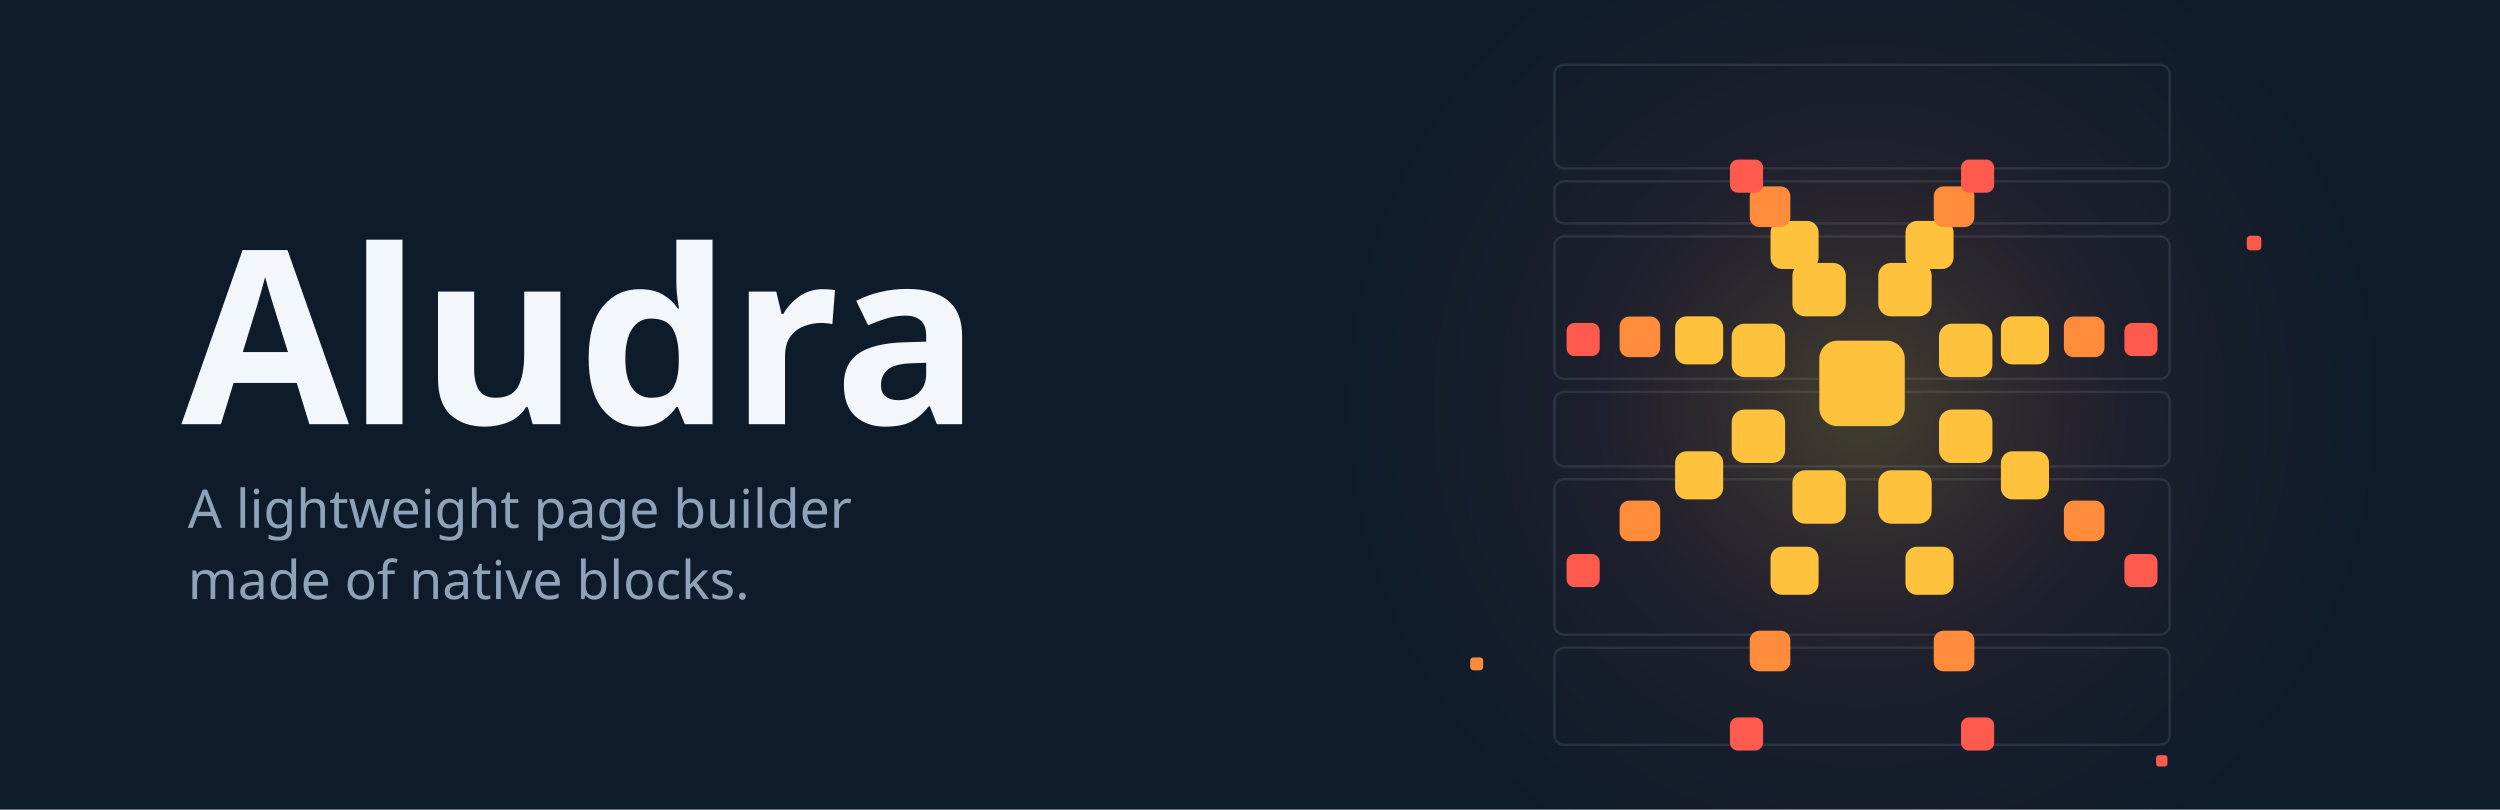
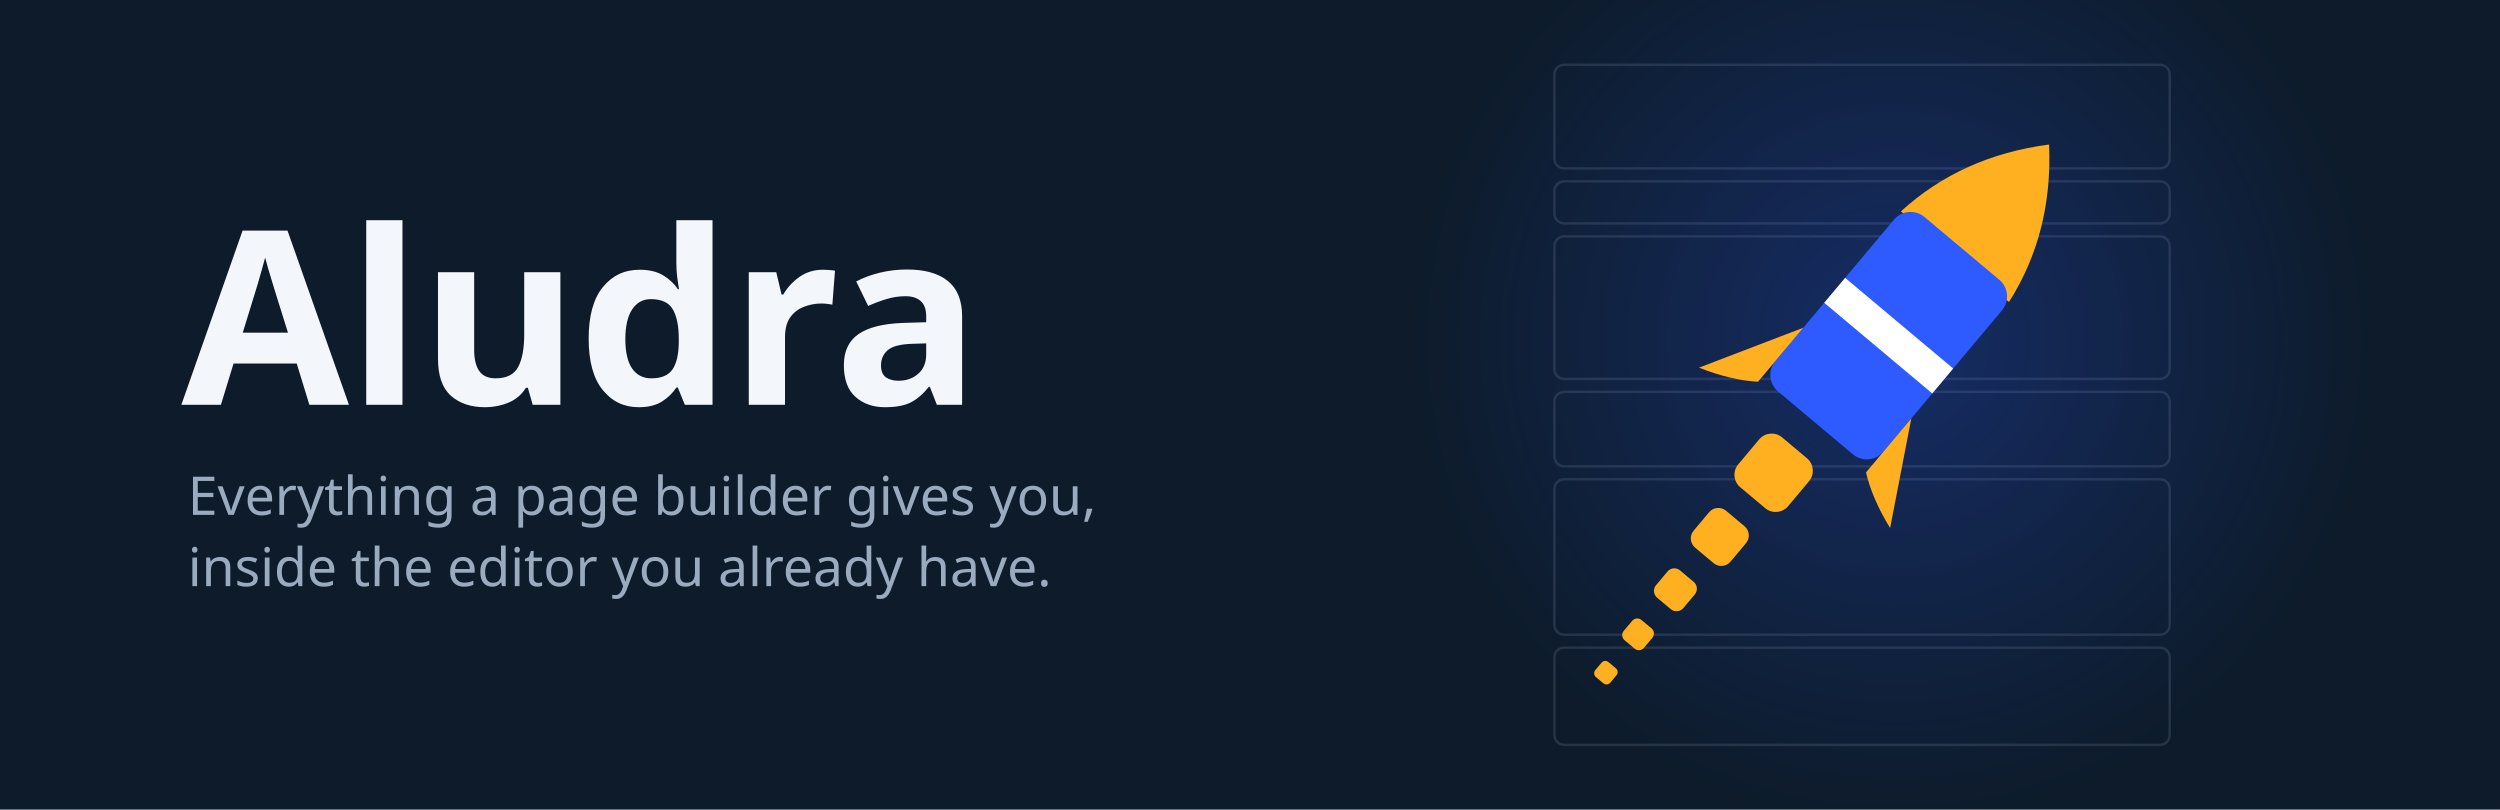
<svg xmlns="http://www.w3.org/2000/svg" width="772" height="250" viewBox="0 0 772 250">
  <defs>
-     <radialGradient id="glow" cx="575.0" cy="125.0" r="165.0" gradientUnits="userSpaceOnUse">
-       <stop offset="0" stop-color="#FFC23D" stop-opacity=".22" />
-       <stop offset=".5" stop-color="#FF5A4E" stop-opacity=".07" />
-       <stop offset="1" stop-color="#FF5A4E" stop-opacity="0" />
+     <radialGradient id="glow" cx="585.0" cy="105.0" r="150.0" gradientUnits="userSpaceOnUse">
+       <stop offset="0" stop-color="#2D5BFF" stop-opacity=".28" />
+       <stop offset="1" stop-color="#2D5BFF" stop-opacity="0" />
    </radialGradient>
  </defs>
  <rect width="772" height="250" fill="#0D1B2A" />
-   <rect x="480.0" y="20.0" width="190.0" height="32.0" rx="3.0" fill="none" stroke="#8FA3B8" stroke-opacity=".16" stroke-width="0.75" />
-   <rect x="480.0" y="56.0" width="190.0" height="13.0" rx="3.0" fill="none" stroke="#8FA3B8" stroke-opacity=".16" stroke-width="0.75" />
-   <rect x="480.0" y="73.0" width="190.0" height="44.0" rx="3.0" fill="none" stroke="#8FA3B8" stroke-opacity=".16" stroke-width="0.75" />
-   <rect x="480.0" y="121.0" width="190.0" height="23.0" rx="3.0" fill="none" stroke="#8FA3B8" stroke-opacity=".16" stroke-width="0.75" />
-   <rect x="480.0" y="148.0" width="190.0" height="48.0" rx="3.0" fill="none" stroke="#8FA3B8" stroke-opacity=".16" stroke-width="0.75" />
-   <rect x="480.0" y="200.0" width="190.0" height="30.0" rx="3.0" fill="none" stroke="#8FA3B8" stroke-opacity=".16" stroke-width="0.75" />
+   <rect x="480.0" y="20.0" width="190.0" height="32.0" rx="3.0" fill="none" stroke="#9AABBF" stroke-opacity=".18" stroke-width="0.75" />
+   <rect x="480.0" y="56.0" width="190.0" height="13.0" rx="3.0" fill="none" stroke="#9AABBF" stroke-opacity=".18" stroke-width="0.75" />
+   <rect x="480.0" y="73.0" width="190.0" height="44.0" rx="3.0" fill="none" stroke="#9AABBF" stroke-opacity=".18" stroke-width="0.75" />
+   <rect x="480.0" y="121.0" width="190.0" height="23.0" rx="3.0" fill="none" stroke="#9AABBF" stroke-opacity=".18" stroke-width="0.75" />
+   <rect x="480.0" y="148.0" width="190.0" height="48.0" rx="3.0" fill="none" stroke="#9AABBF" stroke-opacity=".18" stroke-width="0.75" />
+   <rect x="480.0" y="200.0" width="190.0" height="30.0" rx="3.0" fill="none" stroke="#9AABBF" stroke-opacity=".18" stroke-width="0.75" />
  <rect width="772" height="250" fill="url(#glow)" />
-   <rect x="693.8" y="72.8" width="4.5" height="4.5" rx="1.1" fill="#FF5A4E" />
-   <rect x="454.0" y="203.0" width="4.0" height="4.0" rx="1.0" fill="#FF8C3A" />
-   <rect x="665.8" y="233.2" width="3.5" height="3.5" rx="0.8" fill="#FF5A4E" />
-   <rect x="561.80" y="105.20" width="26.40" height="26.40" rx="5.61" fill="#FFC23D" />
-   <rect x="580.01" y="81.19" width="16.50" height="16.50" rx="3.96" fill="#FFC23D" />
-   <rect x="588.41" y="68.22" width="14.85" height="14.85" rx="3.56" fill="#FFC23D" />
-   <rect x="597.14" y="57.57" width="12.54" height="12.54" rx="3.01" fill="#FF8C3A" />
-   <rect x="605.56" y="49.28" width="10.23" height="10.23" rx="2.46" fill="#FF5A4E" />
-   <rect x="598.76" y="99.95" width="16.50" height="16.50" rx="3.96" fill="#FFC23D" />
-   <rect x="617.88" y="97.68" width="14.85" height="14.85" rx="3.56" fill="#FFC23D" />
-   <rect x="637.33" y="97.75" width="12.54" height="12.54" rx="3.01" fill="#FF8C3A" />
-   <rect x="656.01" y="99.73" width="10.23" height="10.23" rx="2.46" fill="#FF5A4E" />
-   <rect x="598.76" y="126.47" width="16.50" height="16.50" rx="3.96" fill="#FFC23D" />
-   <rect x="617.88" y="139.36" width="14.85" height="14.85" rx="3.56" fill="#FFC23D" />
-   <rect x="637.33" y="154.58" width="12.54" height="12.54" rx="3.01" fill="#FF8C3A" />
-   <rect x="656.01" y="171.08" width="10.23" height="10.23" rx="2.46" fill="#FF5A4E" />
-   <rect x="580.01" y="145.22" width="16.50" height="16.50" rx="3.96" fill="#FFC23D" />
-   <rect x="588.41" y="168.83" width="14.85" height="14.85" rx="3.56" fill="#FFC23D" />
-   <rect x="597.14" y="194.76" width="12.54" height="12.54" rx="3.01" fill="#FF8C3A" />
-   <rect x="605.56" y="221.54" width="10.23" height="10.23" rx="2.46" fill="#FF5A4E" />
-   <rect x="553.49" y="145.22" width="16.50" height="16.50" rx="3.96" fill="#FFC23D" />
-   <rect x="546.74" y="168.83" width="14.85" height="14.85" rx="3.56" fill="#FFC23D" />
-   <rect x="540.32" y="194.76" width="12.54" height="12.54" rx="3.01" fill="#FF8C3A" />
-   <rect x="534.21" y="221.54" width="10.23" height="10.23" rx="2.46" fill="#FF5A4E" />
-   <rect x="534.74" y="126.47" width="16.50" height="16.50" rx="3.96" fill="#FFC23D" />
-   <rect x="517.27" y="139.36" width="14.85" height="14.85" rx="3.56" fill="#FFC23D" />
-   <rect x="500.13" y="154.58" width="12.54" height="12.54" rx="3.01" fill="#FF8C3A" />
-   <rect x="483.76" y="171.08" width="10.23" height="10.23" rx="2.46" fill="#FF5A4E" />
-   <rect x="534.74" y="99.95" width="16.50" height="16.50" rx="3.96" fill="#FFC23D" />
-   <rect x="517.27" y="97.68" width="14.85" height="14.85" rx="3.56" fill="#FFC23D" />
-   <rect x="500.13" y="97.75" width="12.54" height="12.54" rx="3.01" fill="#FF8C3A" />
-   <rect x="483.76" y="99.73" width="10.23" height="10.23" rx="2.46" fill="#FF5A4E" />
-   <rect x="553.49" y="81.19" width="16.50" height="16.50" rx="3.96" fill="#FFC23D" />
-   <rect x="546.74" y="68.22" width="14.85" height="14.85" rx="3.56" fill="#FFC23D" />
-   <rect x="540.32" y="57.57" width="12.54" height="12.54" rx="3.01" fill="#FF8C3A" />
-   <rect x="534.21" y="49.28" width="10.23" height="10.23" rx="2.46" fill="#FF5A4E" />
-   <text x="56.0" y="131.0" font-family="Avenir Next Condensed" font-weight="800" font-size="75.0" letter-spacing="-0.5" fill="#F3F6FA">Aludra</text>
-   <text x="58.0" y="163.0" font-family="Avenir Next" font-weight="500" font-size="16.5" fill="#8FA3B8">A lightweight page builder</text>
-   <text x="58.0" y="185.0" font-family="Avenir Next" font-weight="500" font-size="16.5" fill="#8FA3B8">made of native blocks.</text>
+   <g transform="translate(580.0 107.5) scale(1.675) rotate(40)">
+     <path d="M-13,-22 Q-11,-37 0,-49 Q11,-37 13,-22Z" fill="#FFB020" />
+     <rect x="-13" y="-24" width="26" height="42" rx="4" fill="#2D5BFF" />
+     <rect x="-13" y="-6" width="26" height="6" fill="#FFFFFF" />
+     <path d="M-13,6 L-23,24 Q-17,22 -13,19Z" fill="#FFB020" />
+     <path d="M13,6 L23,24 Q17,22 13,19Z" fill="#FFB020" />
+     <rect x="-6.00" y="24.00" width="12.00" height="12.00" rx="3.00" fill="#FFB020" />
+     <rect x="-4.44" y="41.00" width="8.88" height="8.88" rx="2.22" fill="#FFB020" />
+     <rect x="-3.29" y="54.88" width="6.57" height="6.57" rx="1.64" fill="#FFB020" />
+     <rect x="-2.43" y="66.45" width="4.86" height="4.86" rx="1.22" fill="#FFB020" />
+     <rect x="-1.80" y="76.31" width="3.60" height="3.60" rx="0.90" fill="#FFB020" />
+   </g>
+   <text x="56.0" y="125.0" font-family="Avenir Next Condensed" font-weight="800" font-size="75.0" letter-spacing="-0.5" fill="#F3F6FA">Aludra</text>
+   <text x="58.0" y="159.0" font-family="Avenir Next" font-weight="500" font-size="16.5" fill="#9AABBF">Everything a page builder gives you,</text>
+   <text x="58.0" y="181.0" font-family="Avenir Next" font-weight="500" font-size="16.5" fill="#9AABBF">inside the editor you already have.</text>
</svg>
